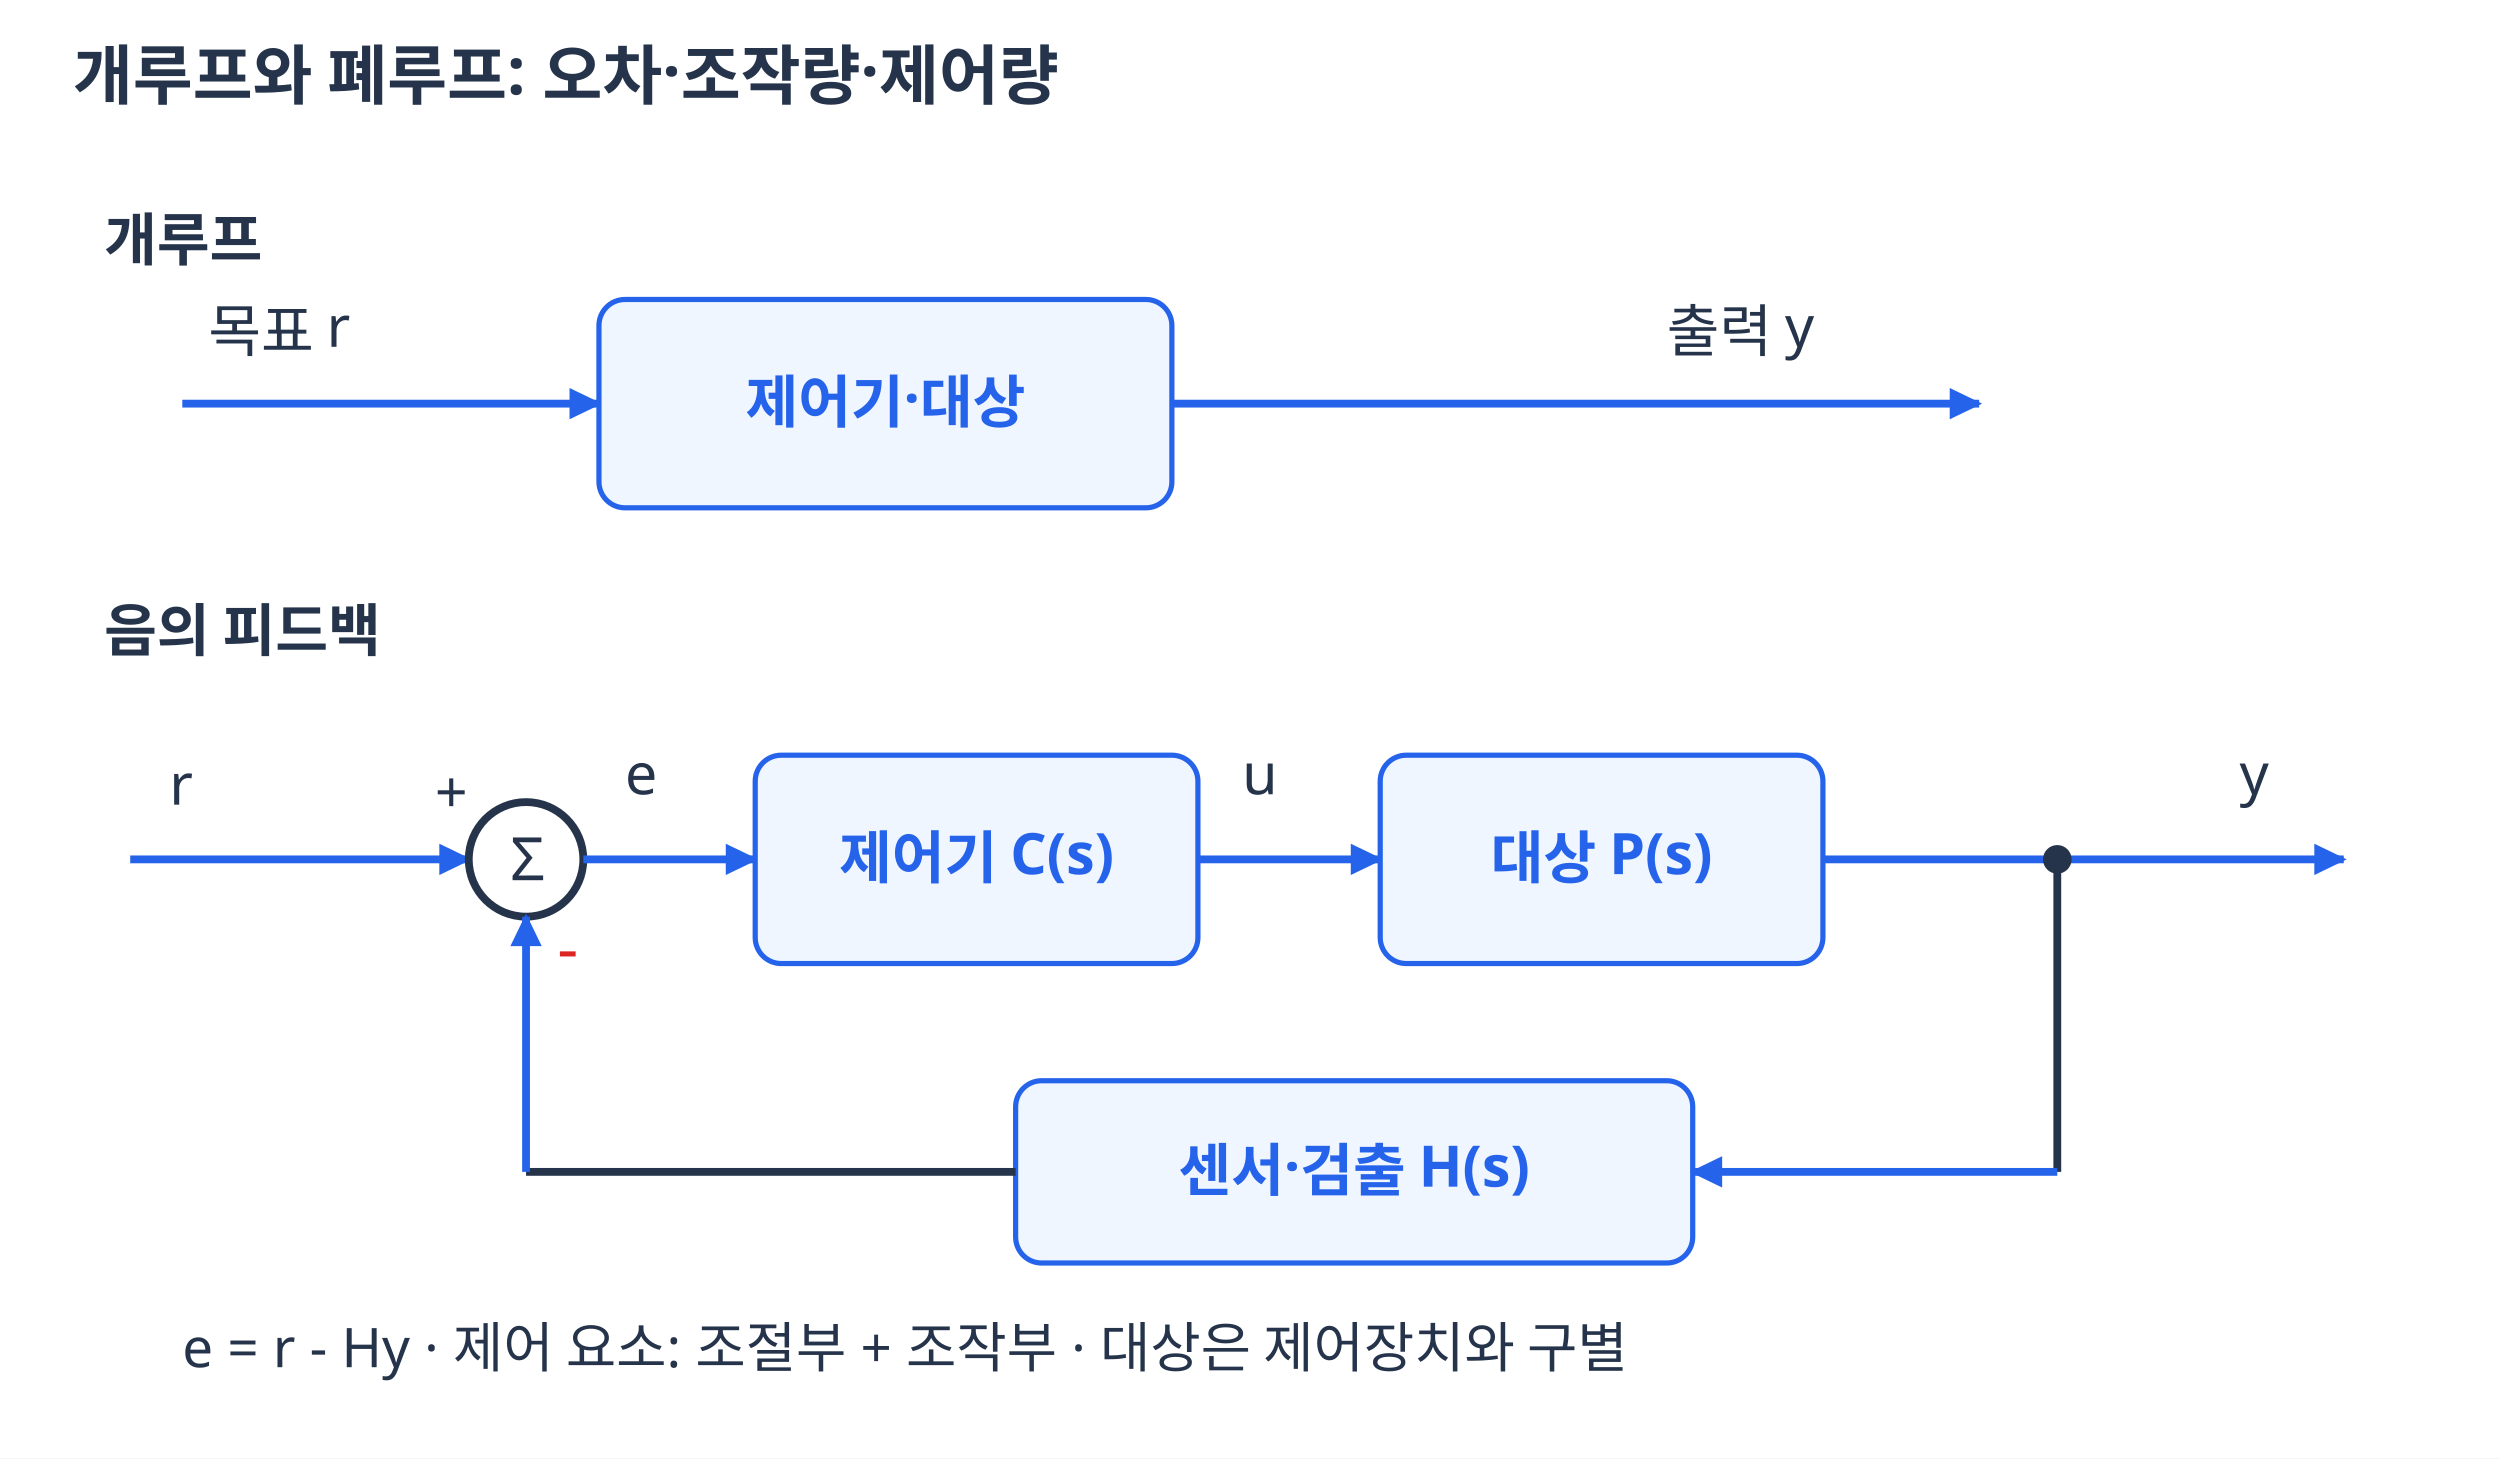
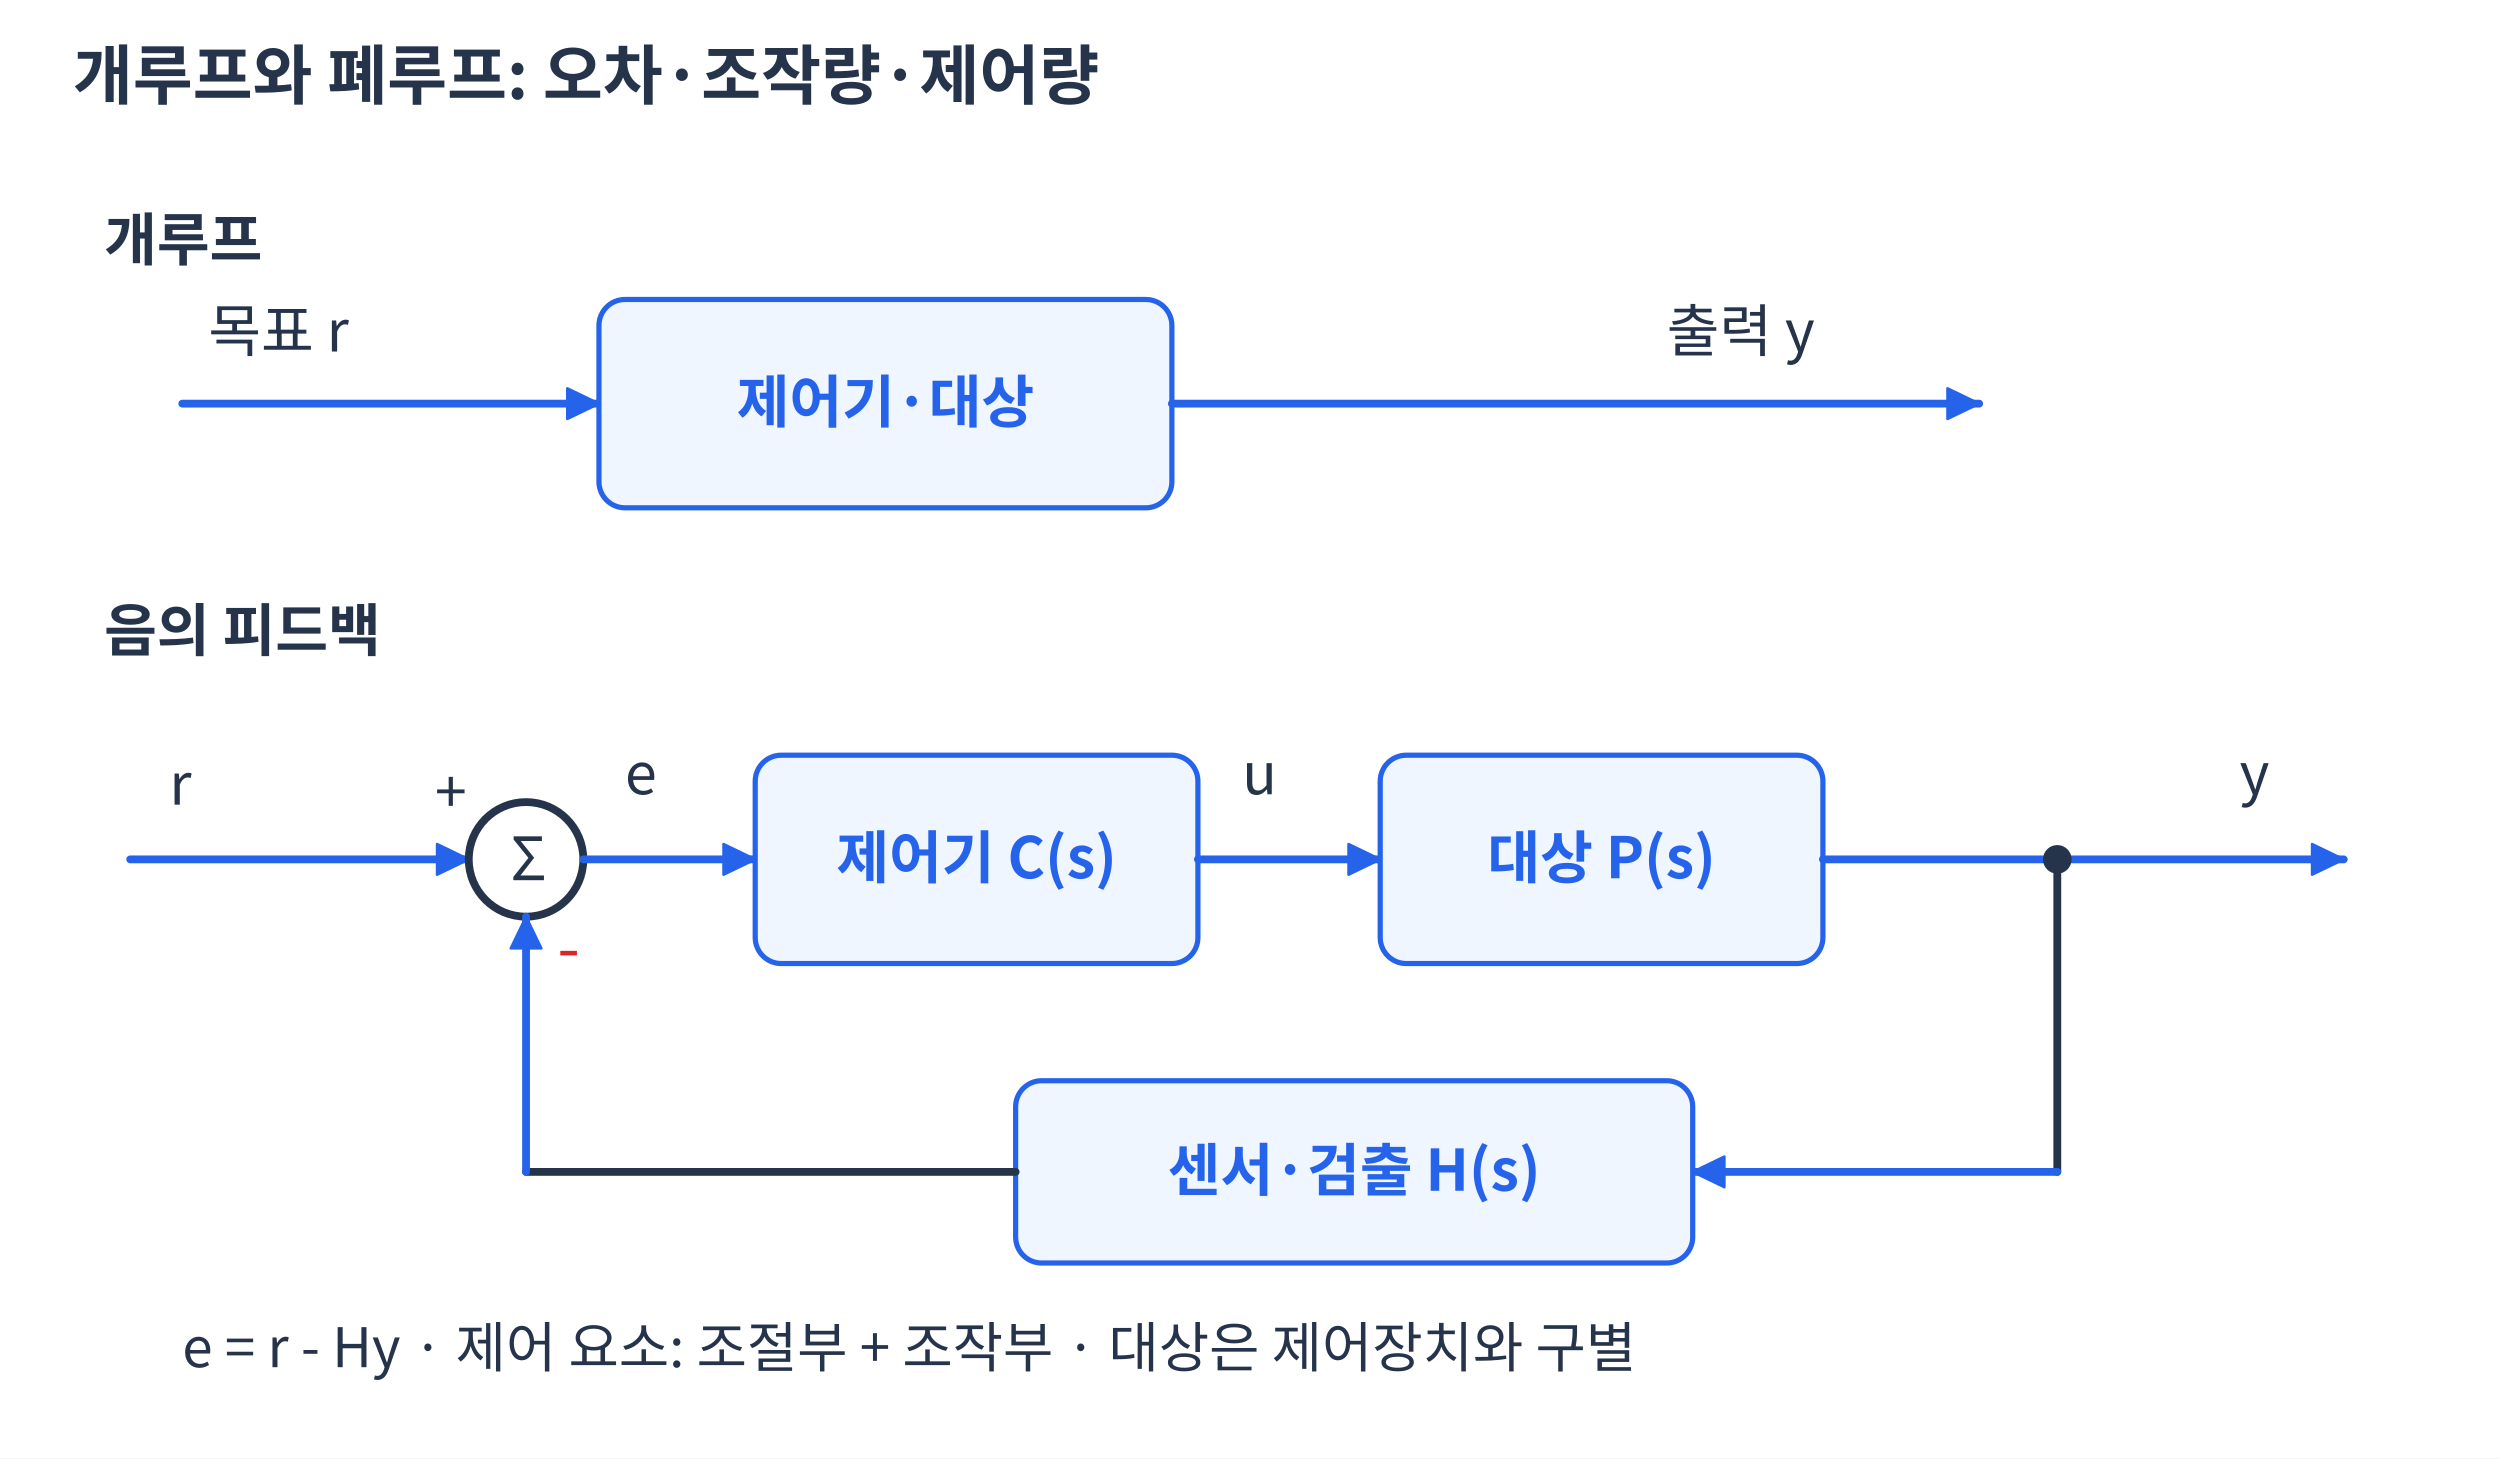
<svg xmlns="http://www.w3.org/2000/svg" width="960" height="560" viewBox="0 0 960 560">
  <rect width="100%" height="100%" fill="white" />
-   <text x="28" y="38" font-family="Noto, Noto Sans KR, Malgun Gothic, sans-serif" font-size="25" fill="#25344A" text-anchor="start" font-weight="700">개루프와 폐루프: 오차·조작량·제어량</text>
-   <text x="40" y="100" font-family="Noto, Noto Sans KR, Malgun Gothic, sans-serif" font-size="22" fill="#25344A" text-anchor="start" font-weight="700">개루프</text>
-   <line x1="70" y1="155" x2="230" y2="155" stroke="#2563EB" stroke-width="3" />
-   <polygon points="230,155 219.195,160.22 219.195,149.78" stroke="#2563EB" stroke-width="1" fill="#2563EB" />
+   <line x1="70" y1="155" x2="230" y2="155" stroke="#2563EB" stroke-width="3" stroke-linecap="round" stroke-linejoin="round" />
+   <polygon points="230,155 217.844,160.872 217.844,149.128" stroke="#2563EB" stroke-width="1" fill="#2563EB" stroke-linecap="round" stroke-linejoin="round" />
  <rect x="230" y="115" width="220" height="80" rx="10" fill="#EFF6FF" stroke="#2563EB" stroke-width="2" />
-   <text x="340.0" y="162.26" font-family="Noto, Noto Sans KR, Malgun Gothic, sans-serif" font-size="22" fill="#2563EB" text-anchor="middle" font-weight="700">제어기·대상</text>
-   <line x1="450" y1="155" x2="760" y2="155" stroke="#2563EB" stroke-width="3" />
-   <polygon points="760,155 749.195,160.22 749.195,149.78" stroke="#2563EB" stroke-width="1" fill="#2563EB" />
-   <text x="80" y="135" font-family="Noto, Noto Sans KR, Malgun Gothic, sans-serif" font-size="22" fill="#25344A" text-anchor="start" font-weight="400">목표 r</text>
-   <text x="640" y="135" font-family="Noto, Noto Sans KR, Malgun Gothic, sans-serif" font-size="22" fill="#25344A" text-anchor="start" font-weight="400">출력 y</text>
-   <text x="40" y="250" font-family="Noto, Noto Sans KR, Malgun Gothic, sans-serif" font-size="22" fill="#25344A" text-anchor="start" font-weight="700">음의 피드백</text>
-   <line x1="50" y1="330" x2="180" y2="330" stroke="#2563EB" stroke-width="3" />
-   <polygon points="180,330 169.195,335.22 169.195,324.78" stroke="#2563EB" stroke-width="1" fill="#2563EB" />
+   <line x1="450" y1="155" x2="760" y2="155" stroke="#2563EB" stroke-width="3" stroke-linecap="round" stroke-linejoin="round" />
+   <polygon points="760,155 747.844,160.872 747.844,149.128" stroke="#2563EB" stroke-width="1" fill="#2563EB" stroke-linecap="round" stroke-linejoin="round" />
+   <line x1="50" y1="330" x2="180" y2="330" stroke="#2563EB" stroke-width="3" stroke-linecap="round" stroke-linejoin="round" />
+   <polygon points="180,330 167.844,335.872 167.844,324.128" stroke="#2563EB" stroke-width="1" fill="#2563EB" stroke-linecap="round" stroke-linejoin="round" />
  <circle cx="202" cy="330" r="22" fill="white" stroke="#25344A" stroke-width="3" />
-   <text x="196" y="338" font-family="Noto, Noto Sans KR, Malgun Gothic, sans-serif" font-size="23" fill="#25344A" text-anchor="start" font-weight="400">Σ</text>
-   <text x="167" y="312" font-family="Noto, Noto Sans KR, Malgun Gothic, sans-serif" font-size="22" fill="#25344A" text-anchor="start" font-weight="400">+</text>
-   <text x="214" y="373" font-family="Noto, Noto Sans KR, Malgun Gothic, sans-serif" font-size="25" fill="#DC2626" text-anchor="start" font-weight="400">-</text>
-   <line x1="224" y1="330" x2="290" y2="330" stroke="#2563EB" stroke-width="3" />
-   <polygon points="290,330 279.195,335.22 279.195,324.78" stroke="#2563EB" stroke-width="1" fill="#2563EB" />
+   <line x1="224" y1="330" x2="290" y2="330" stroke="#2563EB" stroke-width="3" stroke-linecap="round" stroke-linejoin="round" />
+   <polygon points="290,330 277.844,335.872 277.844,324.128" stroke="#2563EB" stroke-width="1" fill="#2563EB" stroke-linecap="round" stroke-linejoin="round" />
  <rect x="290" y="290" width="170" height="80" rx="10" fill="#EFF6FF" stroke="#2563EB" stroke-width="2" />
-   <text x="375.0" y="337.26" font-family="Noto, Noto Sans KR, Malgun Gothic, sans-serif" font-size="22" fill="#2563EB" text-anchor="middle" font-weight="700">제어기 C(s)</text>
-   <line x1="460" y1="330" x2="530" y2="330" stroke="#2563EB" stroke-width="3" />
-   <polygon points="530,330 519.195,335.22 519.195,324.78" stroke="#2563EB" stroke-width="1" fill="#2563EB" />
+   <line x1="460" y1="330" x2="530" y2="330" stroke="#2563EB" stroke-width="3" stroke-linecap="round" stroke-linejoin="round" />
+   <polygon points="530,330 517.844,335.872 517.844,324.128" stroke="#2563EB" stroke-width="1" fill="#2563EB" stroke-linecap="round" stroke-linejoin="round" />
  <rect x="530" y="290" width="170" height="80" rx="10" fill="#EFF6FF" stroke="#2563EB" stroke-width="2" />
-   <text x="615.0" y="337.26" font-family="Noto, Noto Sans KR, Malgun Gothic, sans-serif" font-size="22" fill="#2563EB" text-anchor="middle" font-weight="700">대상 P(s)</text>
-   <line x1="700" y1="330" x2="900" y2="330" stroke="#2563EB" stroke-width="3" />
-   <polygon points="900,330 889.195,335.22 889.195,324.78" stroke="#2563EB" stroke-width="1" fill="#2563EB" />
+   <line x1="700" y1="330" x2="900" y2="330" stroke="#2563EB" stroke-width="3" stroke-linecap="round" stroke-linejoin="round" />
+   <polygon points="900,330 887.844,335.872 887.844,324.128" stroke="#2563EB" stroke-width="1" fill="#2563EB" stroke-linecap="round" stroke-linejoin="round" />
  <circle cx="790" cy="330" r="5" fill="#25344A" stroke="#25344A" stroke-width="1" />
-   <line x1="790" y1="330" x2="790" y2="450" stroke="#25344A" stroke-width="3" />
-   <line x1="790" y1="450" x2="650" y2="450" stroke="#2563EB" stroke-width="3" />
-   <polygon points="650,450 660.805,444.78 660.805,455.22" stroke="#2563EB" stroke-width="1" fill="#2563EB" />
+   <line x1="790" y1="330" x2="790" y2="450" stroke="#25344A" stroke-width="3" stroke-linecap="round" stroke-linejoin="round" />
+   <line x1="790" y1="450" x2="650" y2="450" stroke="#2563EB" stroke-width="3" stroke-linecap="round" stroke-linejoin="round" />
+   <polygon points="650,450 662.156,444.128 662.156,455.872" stroke="#2563EB" stroke-width="1" fill="#2563EB" stroke-linecap="round" stroke-linejoin="round" />
  <rect x="390" y="415" width="260" height="70" rx="10" fill="#EFF6FF" stroke="#2563EB" stroke-width="2" />
-   <text x="520.0" y="457.26" font-family="Noto, Noto Sans KR, Malgun Gothic, sans-serif" font-size="22" fill="#2563EB" text-anchor="middle" font-weight="700">센서·검출 H(s)</text>
-   <line x1="390" y1="450" x2="202" y2="450" stroke="#25344A" stroke-width="3" />
-   <line x1="202" y1="450" x2="202" y2="352" stroke="#2563EB" stroke-width="3" />
-   <polygon points="202,352 207.22,362.805 196.78,362.805" stroke="#2563EB" stroke-width="1" fill="#2563EB" />
-   <text x="65" y="309" font-family="Noto, Noto Sans KR, Malgun Gothic, sans-serif" font-size="22" fill="#25344A" text-anchor="start" font-weight="400">r</text>
-   <text x="240" y="305" font-family="Noto, Noto Sans KR, Malgun Gothic, sans-serif" font-size="22" fill="#25344A" text-anchor="start" font-weight="400">e</text>
-   <text x="477" y="305" font-family="Noto, Noto Sans KR, Malgun Gothic, sans-serif" font-size="22" fill="#25344A" text-anchor="start" font-weight="400">u</text>
-   <text x="860" y="305" font-family="Noto, Noto Sans KR, Malgun Gothic, sans-serif" font-size="22" fill="#25344A" text-anchor="start" font-weight="400">y</text>
-   <text x="70" y="525" font-family="Noto, Noto Sans KR, Malgun Gothic, sans-serif" font-size="21" fill="#25344A" text-anchor="start" font-weight="400">e = r - Hy     ·     제어 요소: 조절부 + 조작부     ·     대상은 제어장치와 구별</text>
+   <line x1="390" y1="450" x2="202" y2="450" stroke="#25344A" stroke-width="3" stroke-linecap="round" stroke-linejoin="round" />
+   <line x1="202" y1="450" x2="202" y2="352" stroke="#2563EB" stroke-width="3" stroke-linecap="round" stroke-linejoin="round" />
+   <polygon points="202,352 207.872,364.156 196.128,364.156" stroke="#2563EB" stroke-width="1" fill="#2563EB" stroke-linecap="round" stroke-linejoin="round" />
+   <text x="28" y="38" font-family="Noto, Noto Sans KR, Noto Sans CJK KR, Source Han Sans K, Apple SD Gothic Neo, Malgun Gothic, sans-serif" font-size="25" text-anchor="start" font-weight="700" fill="white" stroke="white" stroke-width="6" stroke-linejoin="round" aria-hidden="true">개루프와 폐루프: 오차·조작량·제어량</text>
+   <text x="28" y="38" font-family="Noto, Noto Sans KR, Noto Sans CJK KR, Source Han Sans K, Apple SD Gothic Neo, Malgun Gothic, sans-serif" font-size="25" text-anchor="start" font-weight="700" fill="#25344A">개루프와 폐루프: 오차·조작량·제어량</text>
+   <text x="40" y="100" font-family="Noto, Noto Sans KR, Noto Sans CJK KR, Source Han Sans K, Apple SD Gothic Neo, Malgun Gothic, sans-serif" font-size="22" text-anchor="start" font-weight="700" fill="white" stroke="white" stroke-width="6" stroke-linejoin="round" aria-hidden="true">개루프</text>
+   <text x="40" y="100" font-family="Noto, Noto Sans KR, Noto Sans CJK KR, Source Han Sans K, Apple SD Gothic Neo, Malgun Gothic, sans-serif" font-size="22" text-anchor="start" font-weight="700" fill="#25344A">개루프</text>
+   <text x="340.0" y="162.26" font-family="Noto, Noto Sans KR, Noto Sans CJK KR, Source Han Sans K, Apple SD Gothic Neo, Malgun Gothic, sans-serif" font-size="22" text-anchor="middle" font-weight="700" fill="#EFF6FF" stroke="#EFF6FF" stroke-width="6" stroke-linejoin="round" aria-hidden="true">제어기·대상</text>
+   <text x="340.0" y="162.26" font-family="Noto, Noto Sans KR, Noto Sans CJK KR, Source Han Sans K, Apple SD Gothic Neo, Malgun Gothic, sans-serif" font-size="22" text-anchor="middle" font-weight="700" fill="#2563EB">제어기·대상</text>
+   <text x="80" y="135" font-family="Noto, Noto Sans KR, Noto Sans CJK KR, Source Han Sans K, Apple SD Gothic Neo, Malgun Gothic, sans-serif" font-size="22" text-anchor="start" font-weight="400" fill="white" stroke="white" stroke-width="6" stroke-linejoin="round" aria-hidden="true">목표 r</text>
+   <text x="80" y="135" font-family="Noto, Noto Sans KR, Noto Sans CJK KR, Source Han Sans K, Apple SD Gothic Neo, Malgun Gothic, sans-serif" font-size="22" text-anchor="start" font-weight="400" fill="#25344A">목표 r</text>
+   <text x="640" y="135" font-family="Noto, Noto Sans KR, Noto Sans CJK KR, Source Han Sans K, Apple SD Gothic Neo, Malgun Gothic, sans-serif" font-size="22" text-anchor="start" font-weight="400" fill="white" stroke="white" stroke-width="6" stroke-linejoin="round" aria-hidden="true">출력 y</text>
+   <text x="640" y="135" font-family="Noto, Noto Sans KR, Noto Sans CJK KR, Source Han Sans K, Apple SD Gothic Neo, Malgun Gothic, sans-serif" font-size="22" text-anchor="start" font-weight="400" fill="#25344A">출력 y</text>
+   <text x="40" y="250" font-family="Noto, Noto Sans KR, Noto Sans CJK KR, Source Han Sans K, Apple SD Gothic Neo, Malgun Gothic, sans-serif" font-size="22" text-anchor="start" font-weight="700" fill="white" stroke="white" stroke-width="6" stroke-linejoin="round" aria-hidden="true">음의 피드백</text>
+   <text x="40" y="250" font-family="Noto, Noto Sans KR, Noto Sans CJK KR, Source Han Sans K, Apple SD Gothic Neo, Malgun Gothic, sans-serif" font-size="22" text-anchor="start" font-weight="700" fill="#25344A">음의 피드백</text>
+   <text x="196" y="338" font-family="Noto, Noto Sans KR, Noto Sans CJK KR, Source Han Sans K, Apple SD Gothic Neo, Malgun Gothic, sans-serif" font-size="23" text-anchor="start" font-weight="400" fill="white" stroke="white" stroke-width="6" stroke-linejoin="round" aria-hidden="true">Σ</text>
+   <text x="196" y="338" font-family="Noto, Noto Sans KR, Noto Sans CJK KR, Source Han Sans K, Apple SD Gothic Neo, Malgun Gothic, sans-serif" font-size="23" text-anchor="start" font-weight="400" fill="#25344A">Σ</text>
+   <text x="167" y="312" font-family="Noto, Noto Sans KR, Noto Sans CJK KR, Source Han Sans K, Apple SD Gothic Neo, Malgun Gothic, sans-serif" font-size="22" text-anchor="start" font-weight="400" fill="white" stroke="white" stroke-width="6" stroke-linejoin="round" aria-hidden="true">+</text>
+   <text x="167" y="312" font-family="Noto, Noto Sans KR, Noto Sans CJK KR, Source Han Sans K, Apple SD Gothic Neo, Malgun Gothic, sans-serif" font-size="22" text-anchor="start" font-weight="400" fill="#25344A">+</text>
+   <text x="214" y="373" font-family="Noto, Noto Sans KR, Noto Sans CJK KR, Source Han Sans K, Apple SD Gothic Neo, Malgun Gothic, sans-serif" font-size="25" text-anchor="start" font-weight="400" fill="white" stroke="white" stroke-width="6" stroke-linejoin="round" aria-hidden="true">-</text>
+   <text x="214" y="373" font-family="Noto, Noto Sans KR, Noto Sans CJK KR, Source Han Sans K, Apple SD Gothic Neo, Malgun Gothic, sans-serif" font-size="25" text-anchor="start" font-weight="400" fill="#DC2626">-</text>
+   <text x="375.0" y="337.26" font-family="Noto, Noto Sans KR, Noto Sans CJK KR, Source Han Sans K, Apple SD Gothic Neo, Malgun Gothic, sans-serif" font-size="22" text-anchor="middle" font-weight="700" fill="#EFF6FF" stroke="#EFF6FF" stroke-width="6" stroke-linejoin="round" aria-hidden="true">제어기 C(s)</text>
+   <text x="375.0" y="337.26" font-family="Noto, Noto Sans KR, Noto Sans CJK KR, Source Han Sans K, Apple SD Gothic Neo, Malgun Gothic, sans-serif" font-size="22" text-anchor="middle" font-weight="700" fill="#2563EB">제어기 C(s)</text>
+   <text x="615.0" y="337.26" font-family="Noto, Noto Sans KR, Noto Sans CJK KR, Source Han Sans K, Apple SD Gothic Neo, Malgun Gothic, sans-serif" font-size="22" text-anchor="middle" font-weight="700" fill="#EFF6FF" stroke="#EFF6FF" stroke-width="6" stroke-linejoin="round" aria-hidden="true">대상 P(s)</text>
+   <text x="615.0" y="337.26" font-family="Noto, Noto Sans KR, Noto Sans CJK KR, Source Han Sans K, Apple SD Gothic Neo, Malgun Gothic, sans-serif" font-size="22" text-anchor="middle" font-weight="700" fill="#2563EB">대상 P(s)</text>
+   <text x="520.0" y="457.26" font-family="Noto, Noto Sans KR, Noto Sans CJK KR, Source Han Sans K, Apple SD Gothic Neo, Malgun Gothic, sans-serif" font-size="22" text-anchor="middle" font-weight="700" fill="#EFF6FF" stroke="#EFF6FF" stroke-width="6" stroke-linejoin="round" aria-hidden="true">센서·검출 H(s)</text>
+   <text x="520.0" y="457.26" font-family="Noto, Noto Sans KR, Noto Sans CJK KR, Source Han Sans K, Apple SD Gothic Neo, Malgun Gothic, sans-serif" font-size="22" text-anchor="middle" font-weight="700" fill="#2563EB">센서·검출 H(s)</text>
+   <text x="65" y="309" font-family="Noto, Noto Sans KR, Noto Sans CJK KR, Source Han Sans K, Apple SD Gothic Neo, Malgun Gothic, sans-serif" font-size="22" text-anchor="start" font-weight="400" fill="white" stroke="white" stroke-width="6" stroke-linejoin="round" aria-hidden="true">r</text>
+   <text x="65" y="309" font-family="Noto, Noto Sans KR, Noto Sans CJK KR, Source Han Sans K, Apple SD Gothic Neo, Malgun Gothic, sans-serif" font-size="22" text-anchor="start" font-weight="400" fill="#25344A">r</text>
+   <text x="240" y="305" font-family="Noto, Noto Sans KR, Noto Sans CJK KR, Source Han Sans K, Apple SD Gothic Neo, Malgun Gothic, sans-serif" font-size="22" text-anchor="start" font-weight="400" fill="white" stroke="white" stroke-width="6" stroke-linejoin="round" aria-hidden="true">e</text>
+   <text x="240" y="305" font-family="Noto, Noto Sans KR, Noto Sans CJK KR, Source Han Sans K, Apple SD Gothic Neo, Malgun Gothic, sans-serif" font-size="22" text-anchor="start" font-weight="400" fill="#25344A">e</text>
+   <text x="477" y="305" font-family="Noto, Noto Sans KR, Noto Sans CJK KR, Source Han Sans K, Apple SD Gothic Neo, Malgun Gothic, sans-serif" font-size="22" text-anchor="start" font-weight="400" fill="white" stroke="white" stroke-width="6" stroke-linejoin="round" aria-hidden="true">u</text>
+   <text x="477" y="305" font-family="Noto, Noto Sans KR, Noto Sans CJK KR, Source Han Sans K, Apple SD Gothic Neo, Malgun Gothic, sans-serif" font-size="22" text-anchor="start" font-weight="400" fill="#25344A">u</text>
+   <text x="860" y="305" font-family="Noto, Noto Sans KR, Noto Sans CJK KR, Source Han Sans K, Apple SD Gothic Neo, Malgun Gothic, sans-serif" font-size="22" text-anchor="start" font-weight="400" fill="white" stroke="white" stroke-width="6" stroke-linejoin="round" aria-hidden="true">y</text>
+   <text x="860" y="305" font-family="Noto, Noto Sans KR, Noto Sans CJK KR, Source Han Sans K, Apple SD Gothic Neo, Malgun Gothic, sans-serif" font-size="22" text-anchor="start" font-weight="400" fill="#25344A">y</text>
+   <text x="70" y="525" font-family="Noto, Noto Sans KR, Noto Sans CJK KR, Source Han Sans K, Apple SD Gothic Neo, Malgun Gothic, sans-serif" font-size="21" text-anchor="start" font-weight="400" fill="white" stroke="white" stroke-width="6" stroke-linejoin="round" aria-hidden="true">e = r - Hy     ·     제어 요소: 조절부 + 조작부     ·     대상은 제어장치와 구별</text>
+   <text x="70" y="525" font-family="Noto, Noto Sans KR, Noto Sans CJK KR, Source Han Sans K, Apple SD Gothic Neo, Malgun Gothic, sans-serif" font-size="21" text-anchor="start" font-weight="400" fill="#25344A">e = r - Hy     ·     제어 요소: 조절부 + 조작부     ·     대상은 제어장치와 구별</text>
</svg>
